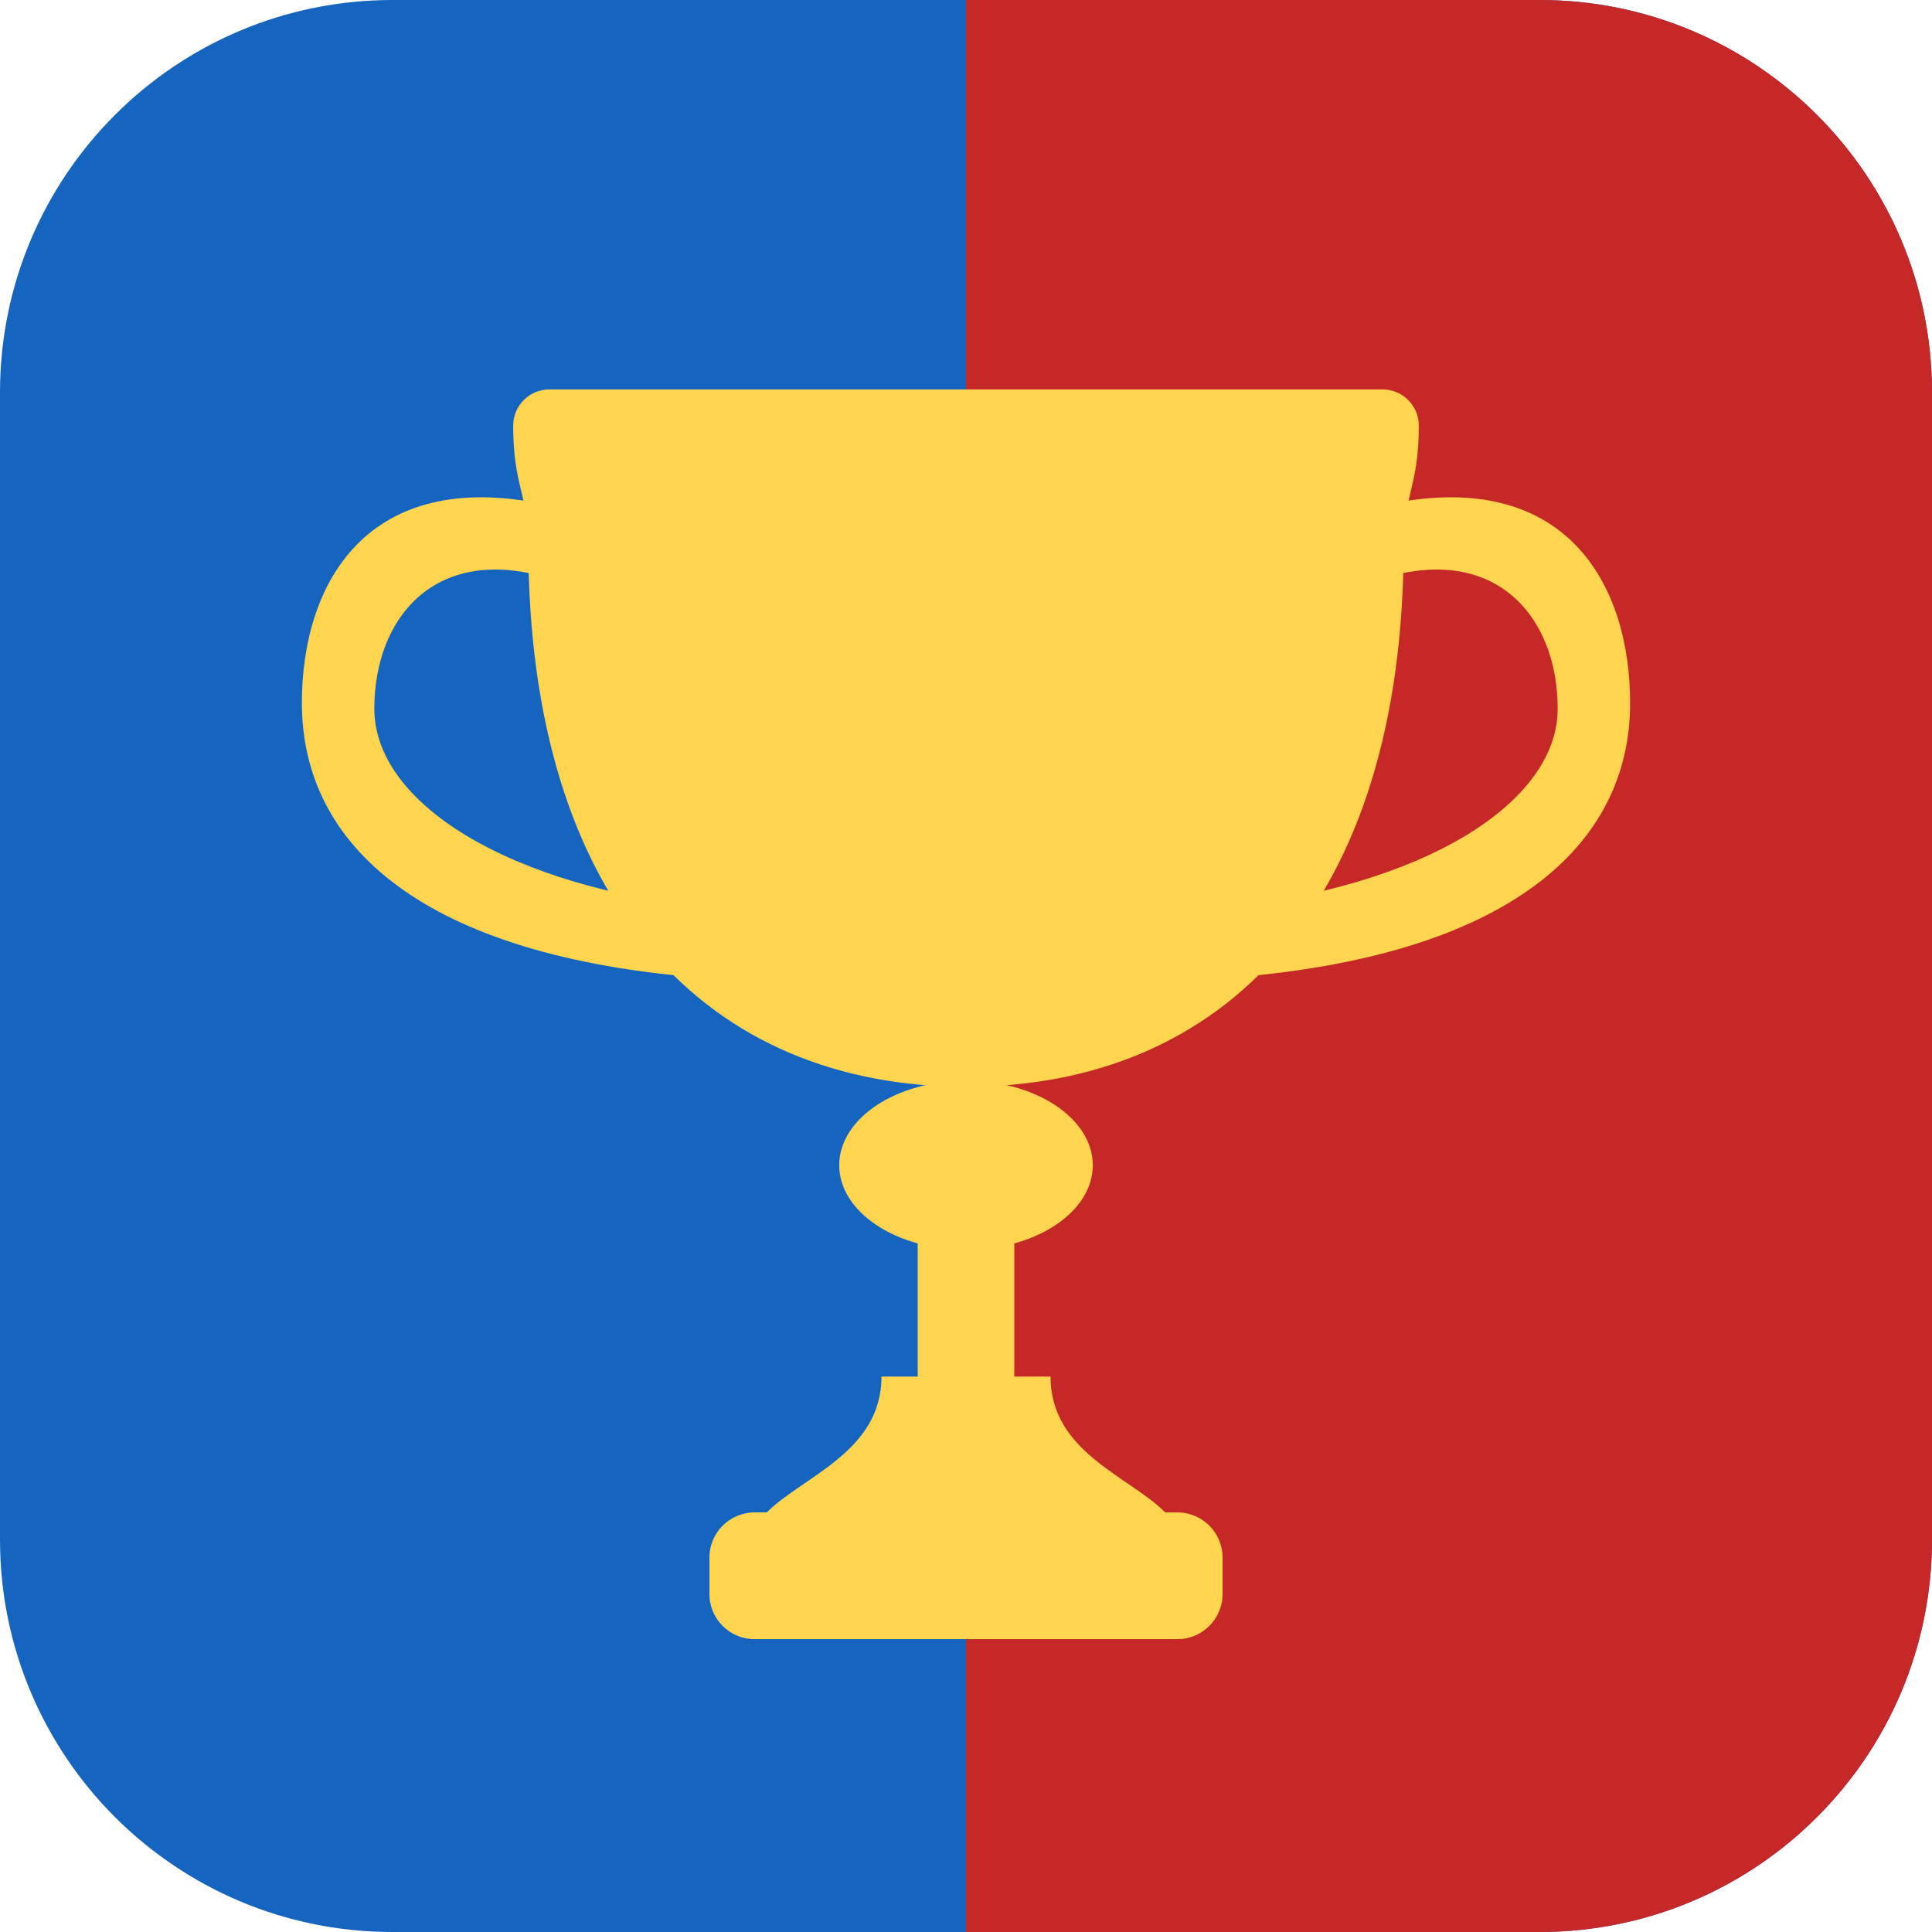
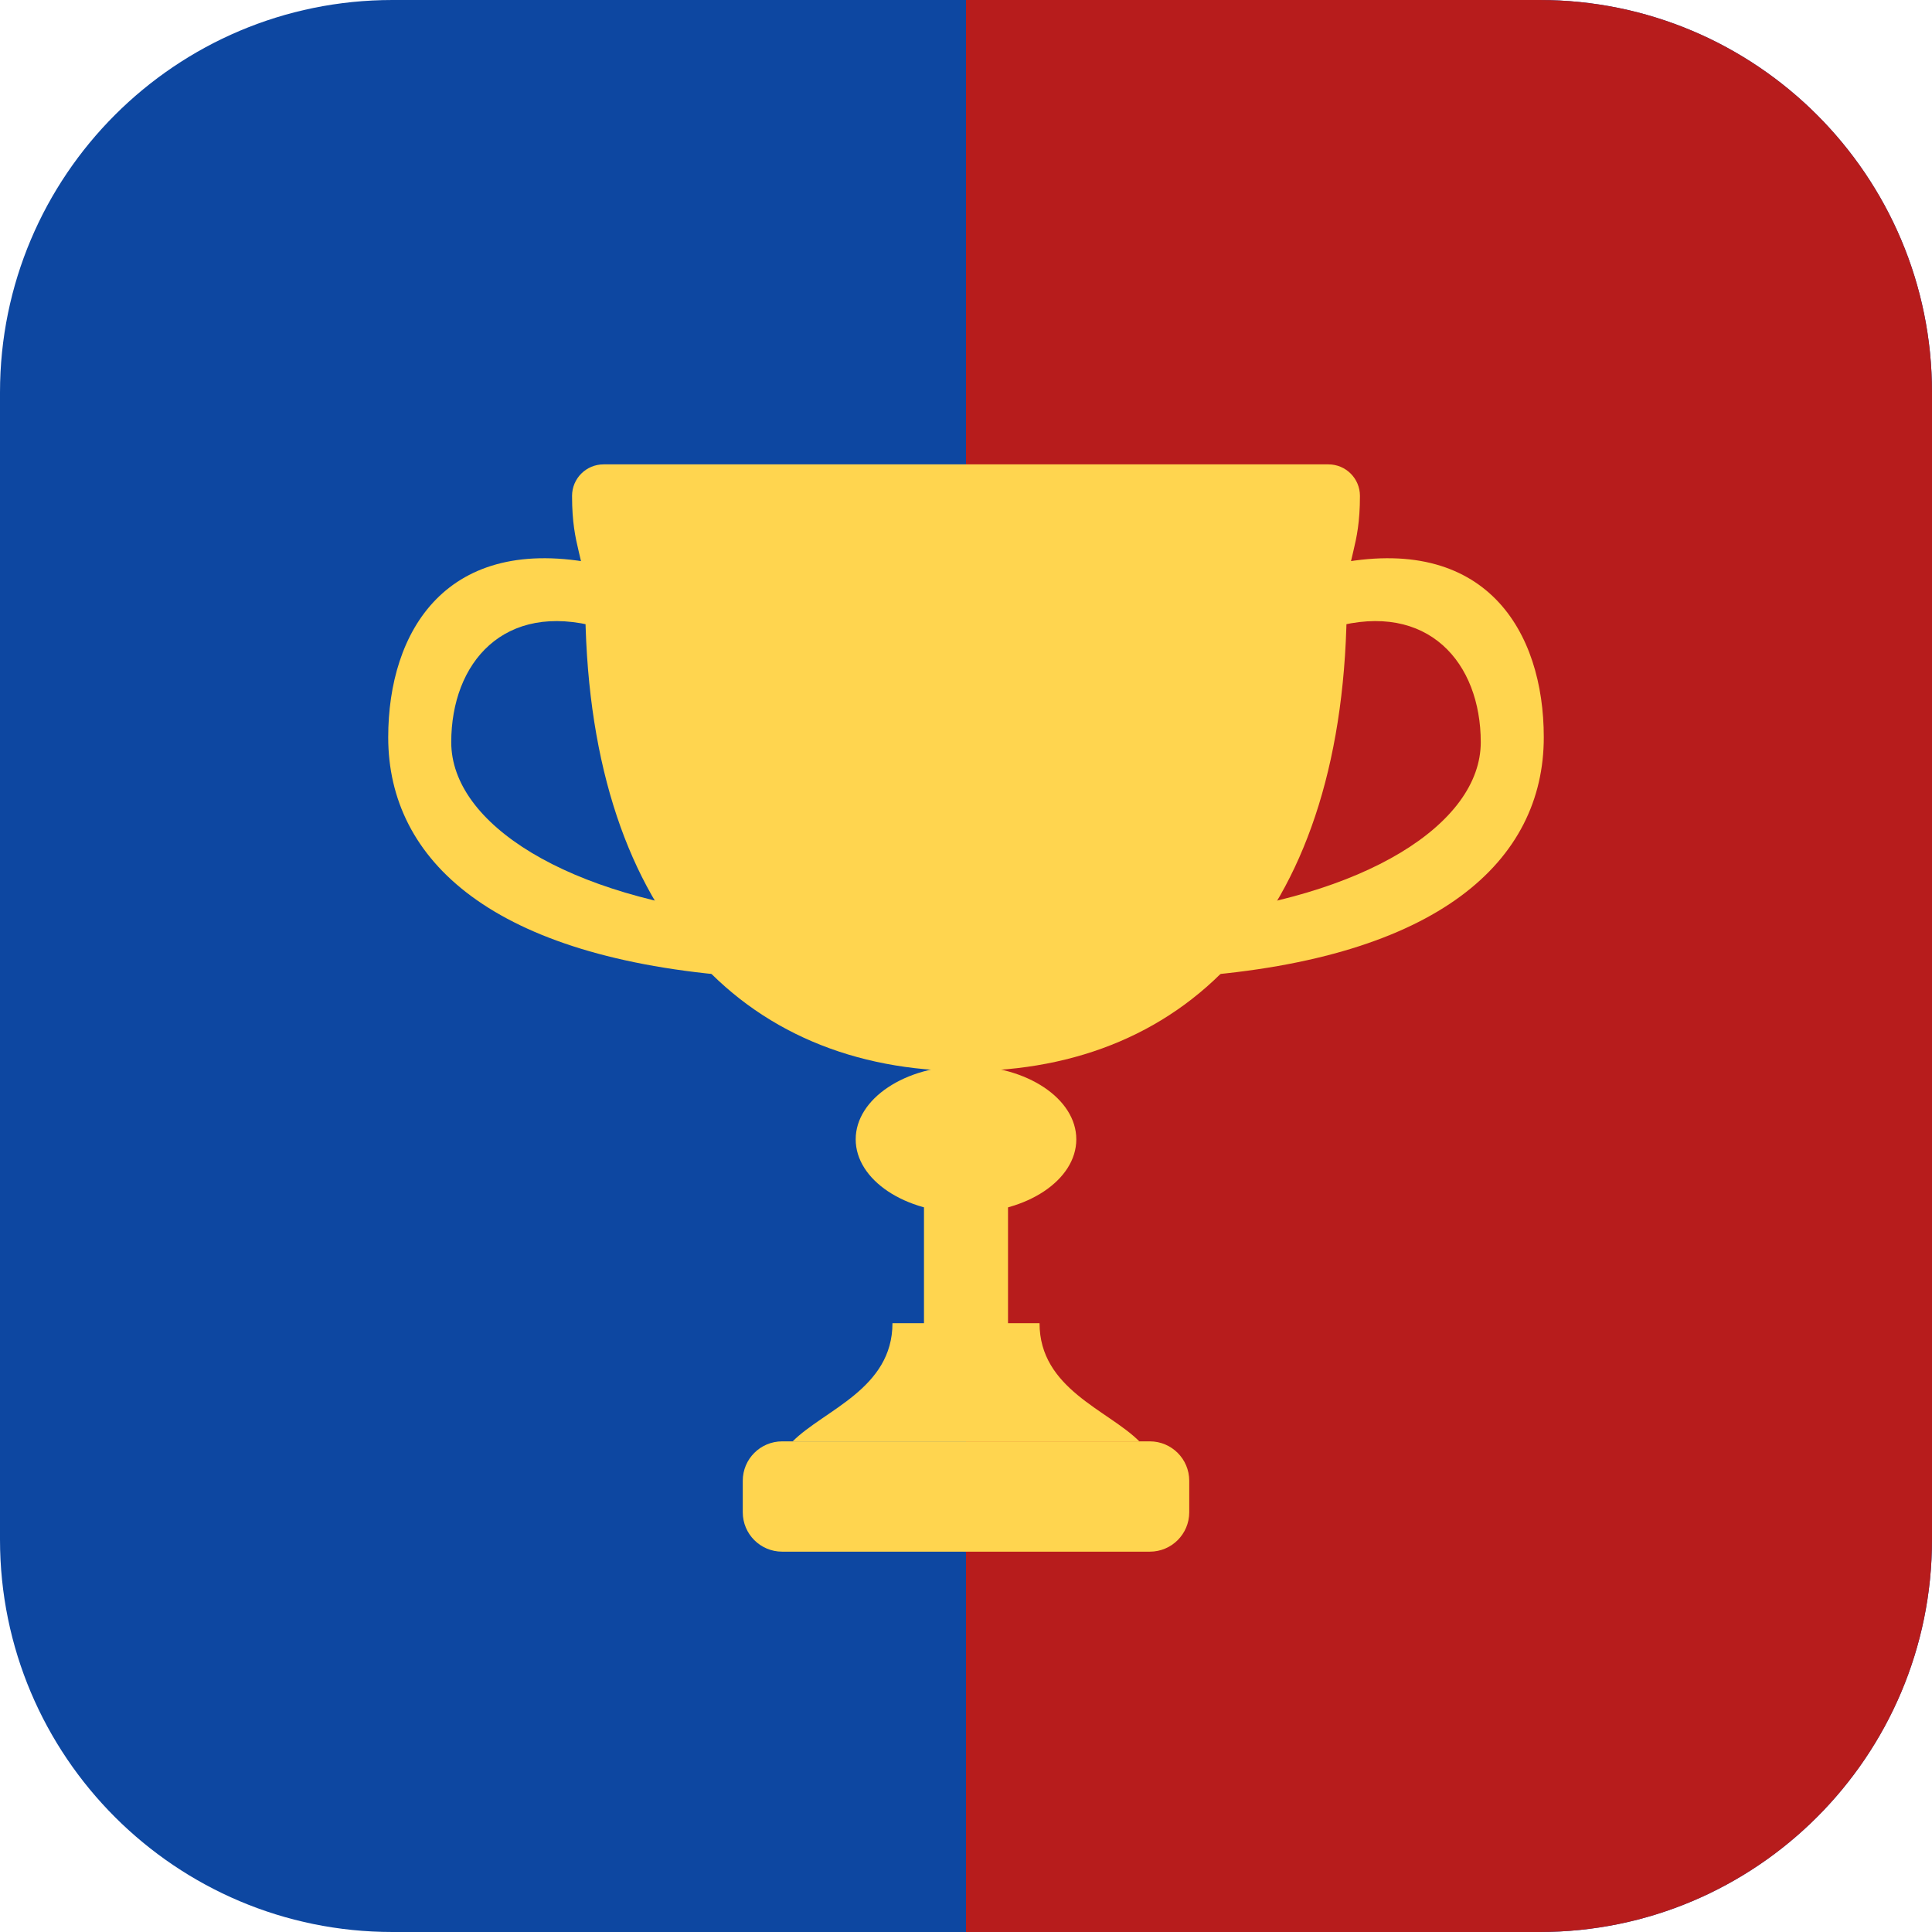
<svg xmlns="http://www.w3.org/2000/svg" viewBox="0 0 64 64" width="64" height="64">
-   <rect width="64" height="64" rx="13" fill="#1565c0" />
-   <path d="M32 0 H51 A13 13 0 0 1 64 13 V51 A13 13 0 0 1 51 64 H32 Z" fill="#c62828" />
+   <rect width="64" height="64" rx="13" fill="#0d47a1" />
+   <path d="M32 0 H51 A13 13 0 0 1 64 13 V51 A13 13 0 0 1 51 64 H32 Z" fill="#b71c1c" />
  <g fill="#ffd54f">
-     <path d="M18 16.70 C12.20 15.50 10 19.27 10 23.29 C10 28 14 31.70 23.40 32.40 L23.70 30.10 C16.80 29.40 12.40 26.58 12.40 23.48 C12.40 20.46 14.40 18.10 18 19.10 Z" />
-     <g transform="translate(64,0) scale(-1,1)">
+     <g transform="translate(32,32) scale(0.87) translate(-32,-32)">
      <path d="M18 16.70 C12.20 15.50 10 19.27 10 23.29 C10 28 14 31.70 23.40 32.40 L23.70 30.10 C16.80 29.40 12.40 26.58 12.40 23.48 C12.40 20.46 14.40 18.10 18 19.10 Z" />
+       <g transform="translate(64,0) scale(-1,1)">
+         <path d="M18 16.70 C12.20 15.50 10 19.27 10 23.29 C10 28 14 31.70 23.40 32.40 L23.70 30.10 C16.80 29.40 12.40 26.58 12.40 23.48 C12.40 20.46 14.40 18.10 18 19.10 Z" />
+       </g>
+       <path d="M18.20 12.90 H45.80 A1.20 1.20 0 0 1 47 14.10 C47 16.10 46.50 16.40 46.50 18 C46.50 30 40.50 36 32 36 C23.50 36 17.50 30 17.50 18 C17.50 16.40 17 16.10 17 14.10 A1.20 1.20 0 0 1 18.20 12.90 Z" />
+       <ellipse cx="32" cy="38.6" rx="4.2" ry="2.8" />
+       <rect x="30.4" y="40" width="3.2" height="6" />
+       <path d="M29.2 45.6 C29.2 48.1 26.6 48.9 25.4 50.1 H38.6 C37.4 48.9 34.8 48.1 34.8 45.6 Z" />
+       <rect x="23.5" y="50.1" width="17" height="4.2" rx="1.5" />
    </g>
-     <path d="M18.20 12.90 H45.80 A1.20 1.20 0 0 1 47 14.10 C47 16.10 46.50 16.40 46.50 18 C46.50 30 40.50 36 32 36 C23.50 36 17.50 30 17.50 18 C17.50 16.40 17 16.10 17 14.10 A1.20 1.20 0 0 1 18.20 12.90 Z" />
-     <ellipse cx="32" cy="38.6" rx="4.2" ry="2.8" />
-     <rect x="30.4" y="40" width="3.2" height="6" />
-     <path d="M29.2 45.6 C29.2 48.1 26.6 48.9 25.4 50.1 H38.6 C37.4 48.9 34.8 48.1 34.8 45.6 Z" />
-     <rect x="23.5" y="50.1" width="17" height="4.2" rx="1.5" />
  </g>
</svg>
